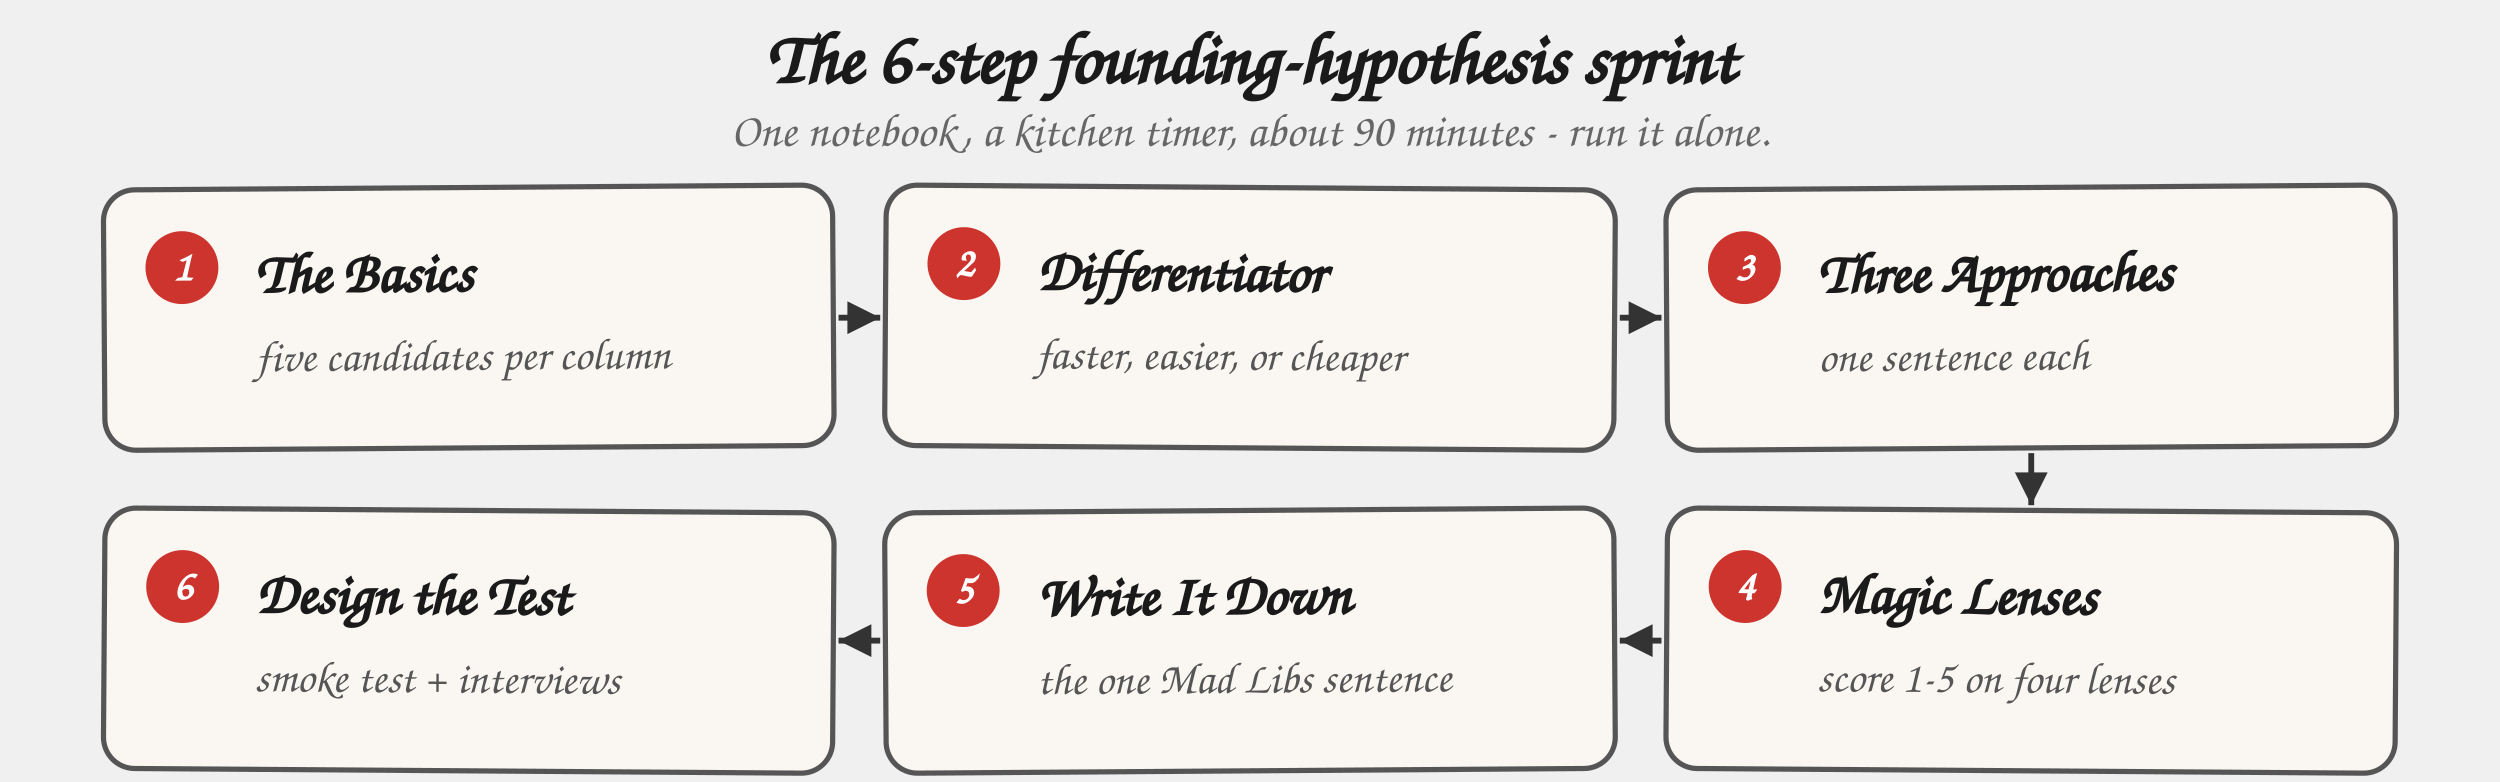
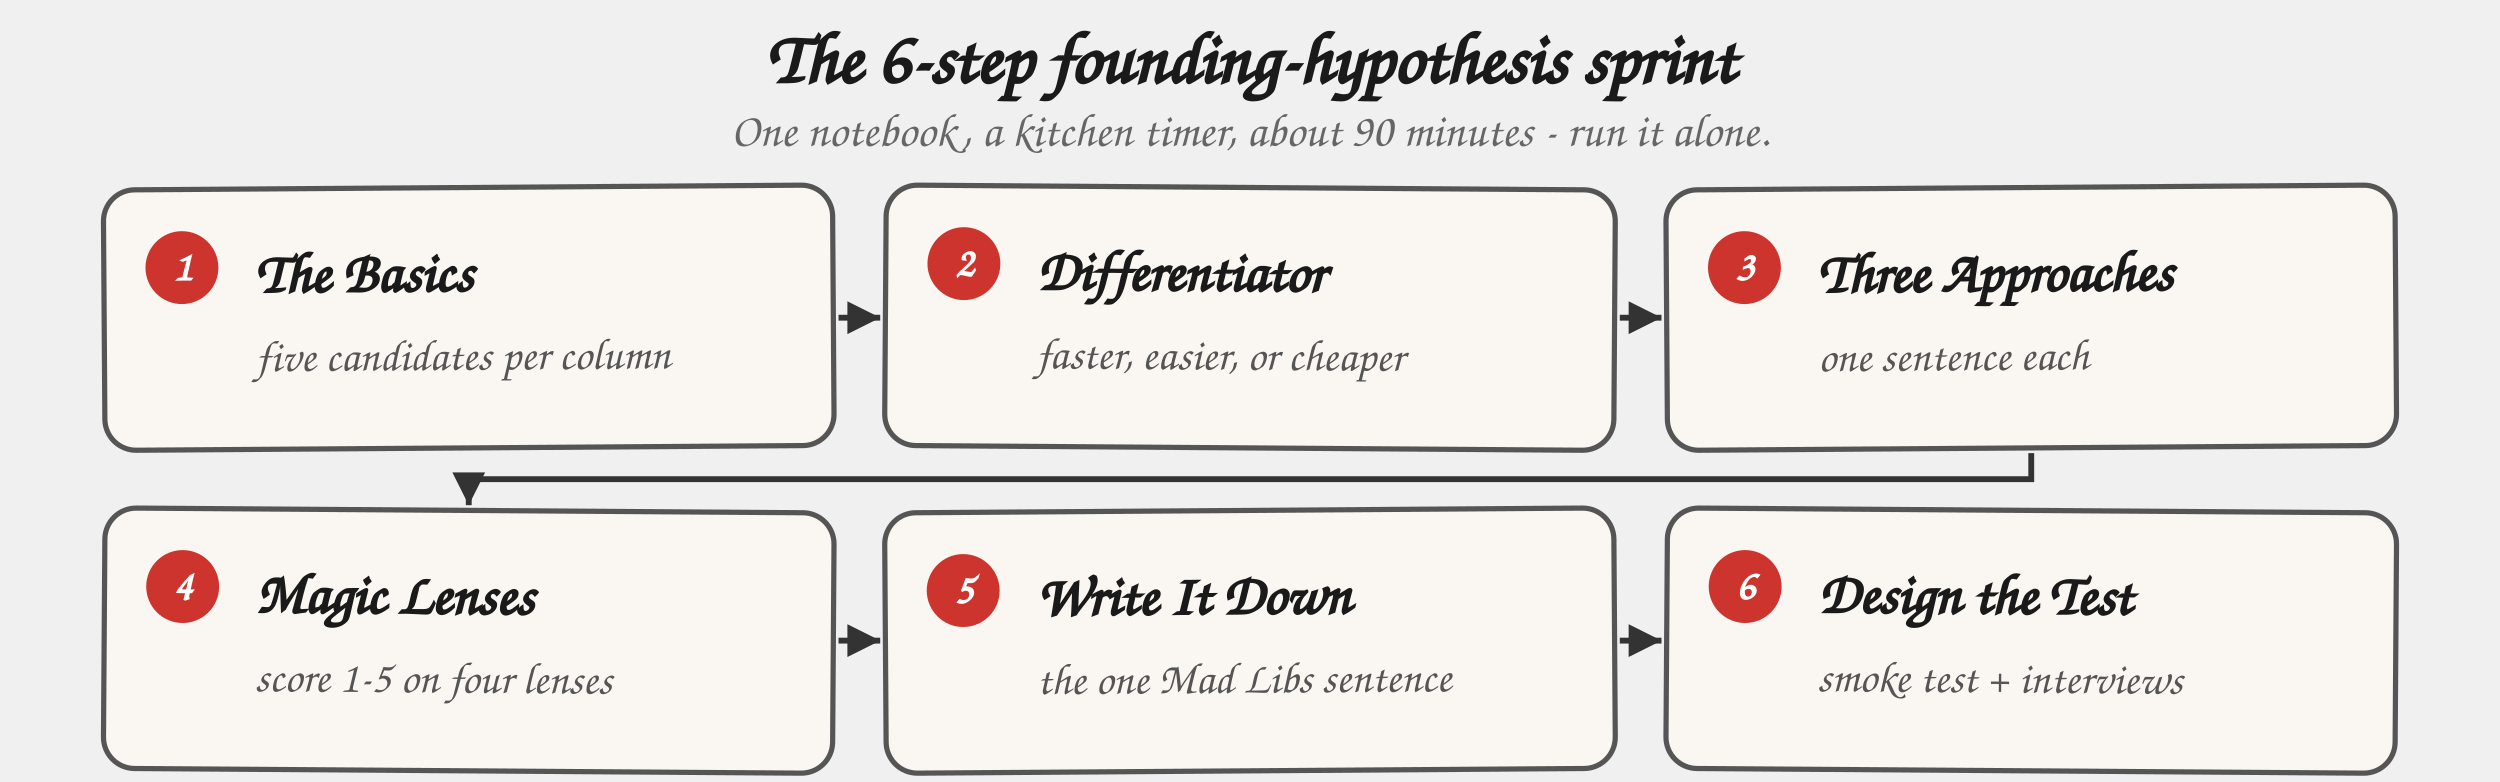
<svg xmlns="http://www.w3.org/2000/svg" viewBox="0 0 960 300" role="img" aria-labelledby="sprint-title">
  <defs>
    <style>
      .h    { font-family: "Caveat", "Patrick Hand", "Comic Sans MS", cursive; }
      .title{ font-size: 28px; font-weight: 700; fill: #1a1a1a; }
      .sub  { font-size: 18px; fill: #666; font-style: italic; }
      .step { font-size: 22px; font-weight: 700; fill: #1a1a1a; }
      .desc { font-size: 17px; fill: #555; }
      .num  { font-size: 16px; font-weight: 700; fill: #fff; }
      .card { fill: #faf7f2; stroke: #555; stroke-width: 2; stroke-linejoin: round; }
      .numdot { fill: #cc342d; }
      .arrow  { stroke: #333; stroke-width: 2.25; fill: none; }
    </style>
    <marker id="ts-ah" viewBox="0 0 10 10" refX="8" refY="5" markerWidth="7" markerHeight="7" orient="auto-start-reverse">
      <path d="M 0 1 L 8 5 L 0 9 z" fill="#333" />
    </marker>
  </defs>
  <text x="480" y="32" text-anchor="middle" class="h title">The 6-step founding-hypothesis sprint</text>
  <text x="480" y="56" text-anchor="middle" class="h sub">One notebook, a kitchen timer, about 90 minutes - run it alone.</text>
  <g transform="rotate(-0.4 180 122)">
    <rect x="40" y="72" width="280" height="100" rx="12" class="card" />
    <circle cx="70" cy="102" r="14" class="numdot" />
    <text x="70" y="107" text-anchor="middle" class="h num">1</text>
    <text x="98" y="112" class="h step">The Basics</text>
    <text x="98" y="142" class="h desc">five candidates per column</text>
  </g>
  <g transform="rotate(0.4 480 122)">
    <rect x="340" y="72" width="280" height="100" rx="12" class="card" />
    <circle cx="370" cy="102" r="14" class="numdot" />
    <text x="370" y="107" text-anchor="middle" class="h num">2</text>
    <text x="398" y="112" class="h step">Differentiator</text>
    <text x="398" y="142" class="h desc">faster, easier, or cheaper</text>
  </g>
  <g transform="rotate(-0.4 780 122)">
    <rect x="640" y="72" width="280" height="100" rx="12" class="card" />
    <circle cx="670" cy="102" r="14" class="numdot" />
    <text x="670" y="107" text-anchor="middle" class="h num">3</text>
    <text x="698" y="112" class="h step">Three Approaches</text>
    <text x="698" y="142" class="h desc">one sentence each</text>
  </g>
-   <g transform="rotate(0.4 780 246)">
-     <rect x="640" y="196" width="280" height="100" rx="12" class="card" />
-     <circle cx="670" cy="226" r="14" class="numdot" />
-     <text x="670" y="231" text-anchor="middle" class="h num">4</text>
-     <text x="698" y="236" class="h step">Magic Lenses</text>
-     <text x="698" y="266" class="h desc">score 1-5 on four lenses</text>
+   <g transform="rotate(0.4 180 246)">
+     <rect x="40" y="196" width="280" height="100" rx="12" class="card" />
+     <circle cx="70" cy="226" r="14" class="numdot" />
+     <text x="70" y="231" text-anchor="middle" class="h num">4</text>
+     <text x="98" y="236" class="h step">Magic Lenses</text>
+     <text x="98" y="266" class="h desc">score 1-5 on four lenses</text>
  </g>
  <g transform="rotate(-0.4 480 246)">
    <rect x="340" y="196" width="280" height="100" rx="12" class="card" />
    <circle cx="370" cy="226" r="14" class="numdot" />
    <text x="370" y="231" text-anchor="middle" class="h num">5</text>
    <text x="398" y="236" class="h step">Write It Down</text>
    <text x="398" y="266" class="h desc">the one Mad Libs sentence</text>
  </g>
-   <g transform="rotate(0.4 180 246)">
-     <rect x="40" y="196" width="280" height="100" rx="12" class="card" />
-     <circle cx="70" cy="226" r="14" class="numdot" />
-     <text x="70" y="231" text-anchor="middle" class="h num">6</text>
-     <text x="98" y="236" class="h step">Design the Test</text>
-     <text x="98" y="266" class="h desc">smoke test + interviews</text>
+   <g transform="rotate(0.4 780 246)">
+     <rect x="640" y="196" width="280" height="100" rx="12" class="card" />
+     <circle cx="670" cy="226" r="14" class="numdot" />
+     <text x="670" y="231" text-anchor="middle" class="h num">6</text>
+     <text x="698" y="236" class="h step">Design the Test</text>
+     <text x="698" y="266" class="h desc">smoke test + interviews</text>
  </g>
  <path d="M 322 122 L 338 122" class="arrow" marker-end="url(#ts-ah)" />
  <path d="M 622 122 L 638 122" class="arrow" marker-end="url(#ts-ah)" />
-   <path d="M 780 174 L 780 194" class="arrow" marker-end="url(#ts-ah)" />
-   <path d="M 638 246 L 622 246" class="arrow" marker-end="url(#ts-ah)" />
-   <path d="M 338 246 L 322 246" class="arrow" marker-end="url(#ts-ah)" />
+   <path d="M 780 174 L 780 184 L 180 184 L 180 194" class="arrow" marker-end="url(#ts-ah)" />
+   <path d="M 322 246 L 338 246" class="arrow" marker-end="url(#ts-ah)" />
+   <path d="M 622 246 L 638 246" class="arrow" marker-end="url(#ts-ah)" />
</svg>
